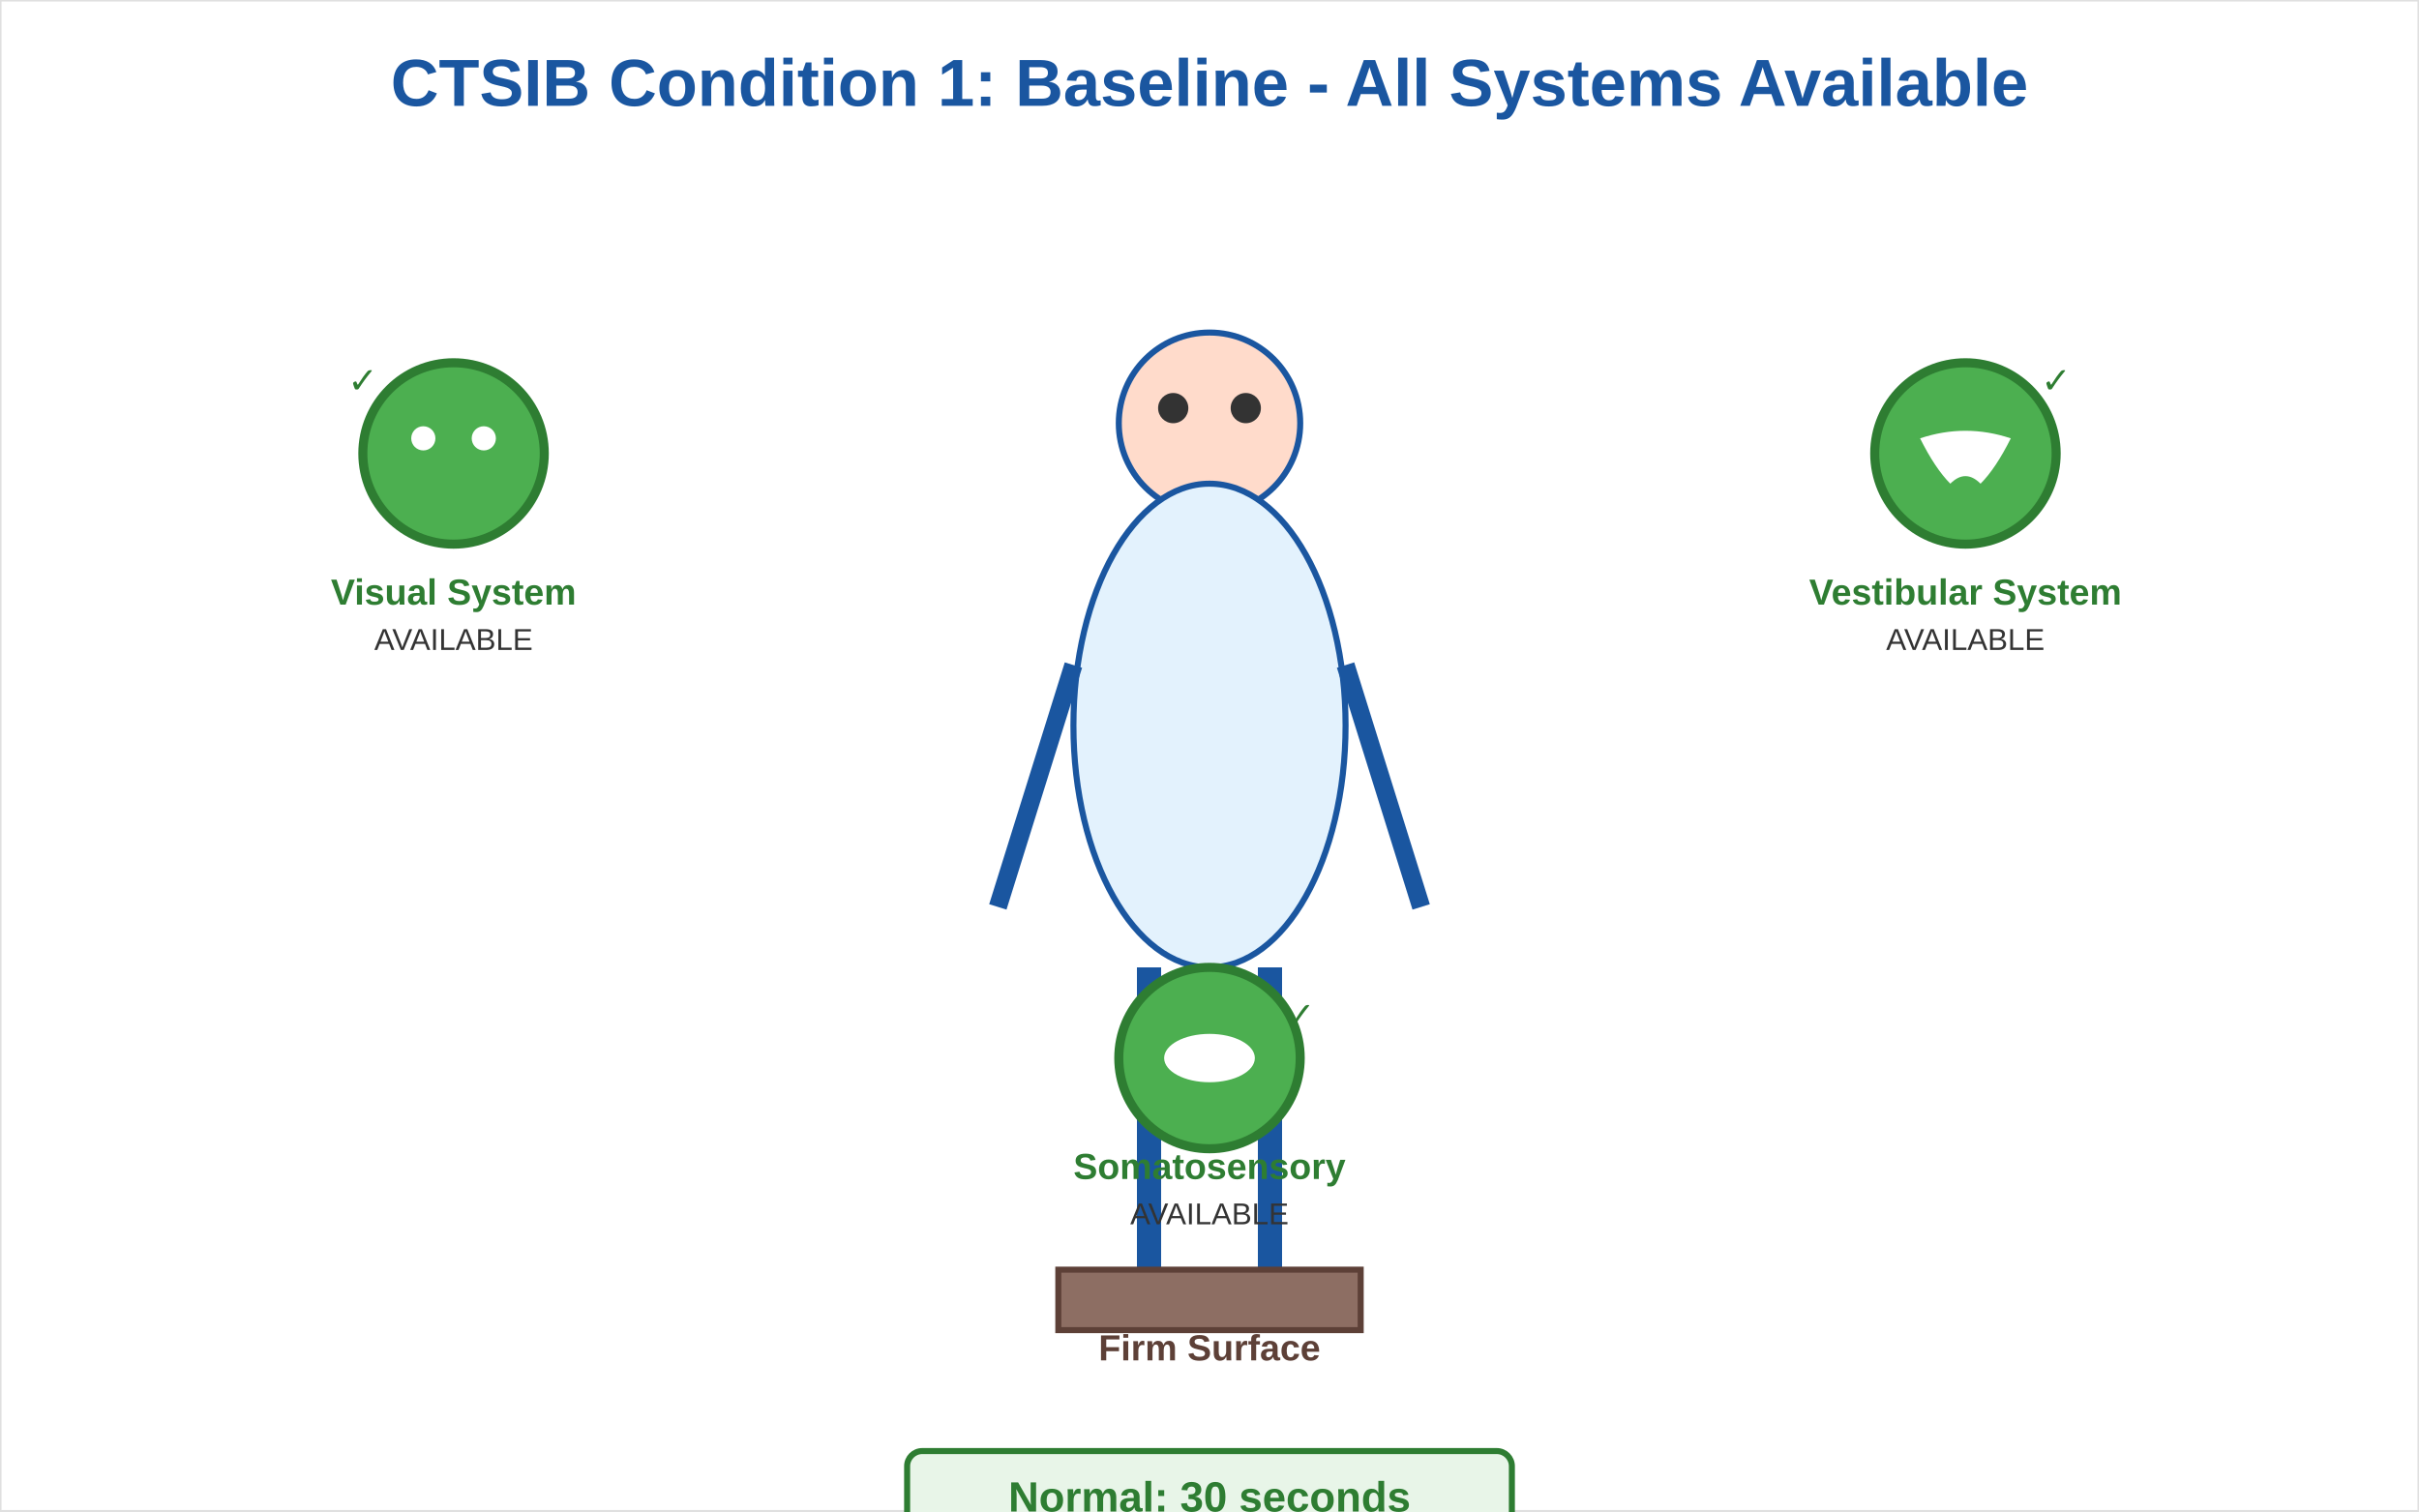
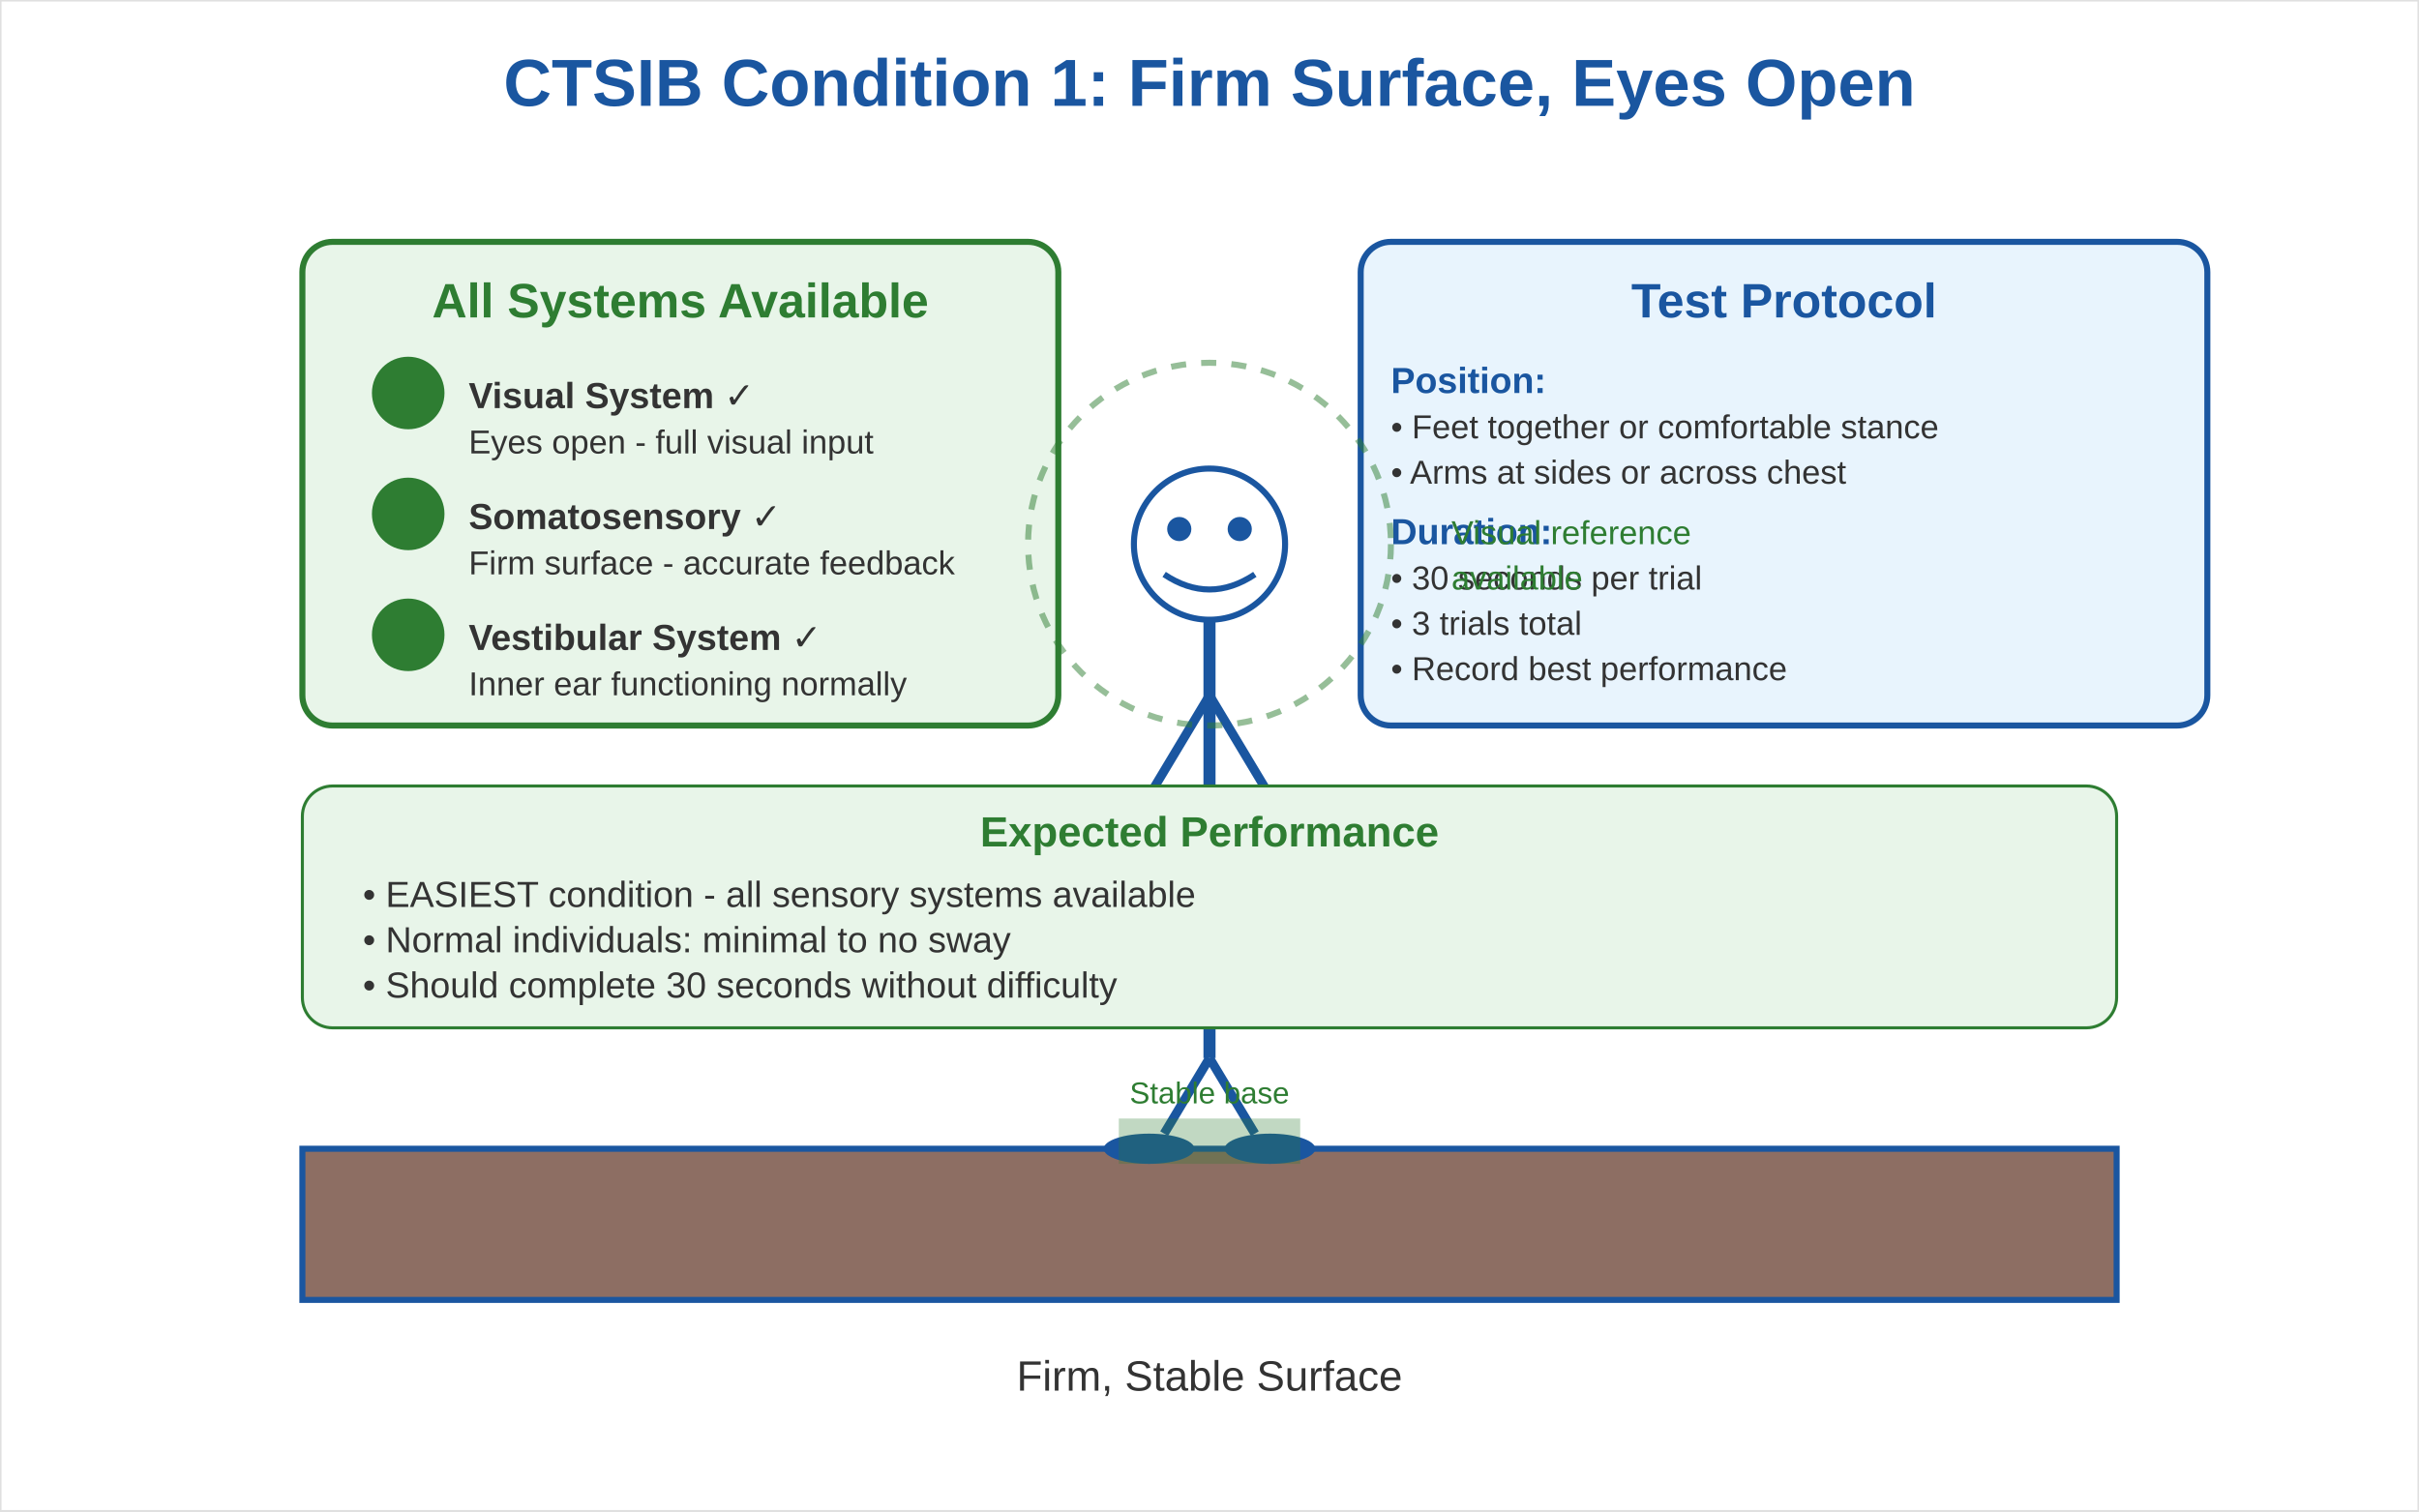
- <svg xmlns="http://www.w3.org/2000/svg" width="800" height="500">
+ <svg xmlns="http://www.w3.org/2000/svg" width="800" height="500" viewBox="0 0 800 500">
  <rect width="800" height="500" fill="white" stroke="#e0e0e0" stroke-width="1" />
-   <text x="400" y="35" font-family="Arial, sans-serif" font-size="22" font-weight="bold" fill="#1a56a0" text-anchor="middle">
-     CTSIB Condition 1: Baseline - All Systems Available
+   <text x="400" y="35" text-anchor="middle" font-family="Arial, sans-serif" font-size="22" font-weight="bold" fill="#1a56a0">
+     CTSIB Condition 1: Firm Surface, Eyes Open
  </text>
-   <circle cx="400" cy="140" r="30" fill="#ffdbcb" stroke="#1a56a0" stroke-width="2" />
-   <circle cx="388" cy="135" r="5" fill="#333333" />
-   <circle cx="412" cy="135" r="5" fill="#333333" />
-   <ellipse cx="400" cy="240" rx="45" ry="80" fill="#e3f2fd" stroke="#1a56a0" stroke-width="2" />
-   <line x1="355" y1="220" x2="330" y2="300" stroke="#1a56a0" stroke-width="6" />
-   <line x1="445" y1="220" x2="470" y2="300" stroke="#1a56a0" stroke-width="6" />
-   <line x1="380" y1="320" x2="380" y2="420" stroke="#1a56a0" stroke-width="8" />
-   <line x1="420" y1="320" x2="420" y2="420" stroke="#1a56a0" stroke-width="8" />
-   <rect x="350" y="420" width="100" height="20" fill="#8d6e63" stroke="#5d4037" stroke-width="2" />
-   <text x="400" y="450" font-family="Arial, sans-serif" font-size="12" fill="#5d4037" text-anchor="middle" font-weight="bold">Firm Surface</text>
-   <circle cx="150" cy="150" r="30" fill="#4caf50" stroke="#2e7d32" stroke-width="3" />
-   <circle cx="140" cy="145" r="4" fill="white" />
-   <circle cx="160" cy="145" r="4" fill="white" />
-   <text x="120" y="130" font-family="Arial, sans-serif" font-size="12" fill="#2e7d32" text-anchor="middle" font-weight="bold">✓</text>
-   <text x="150" y="200" font-family="Arial, sans-serif" font-size="12" fill="#2e7d32" text-anchor="middle" font-weight="bold">Visual System</text>
-   <text x="150" y="215" font-family="Arial, sans-serif" font-size="10" fill="#333333" text-anchor="middle">AVAILABLE</text>
-   <circle cx="650" cy="150" r="30" fill="#4caf50" stroke="#2e7d32" stroke-width="3" />
-   <path d="M635 145 Q650 140, 665 145 Q660 155, 655 160 Q650 155, 645 160 Q640 155, 635 145" fill="white" />
-   <text x="680" y="130" font-family="Arial, sans-serif" font-size="12" fill="#2e7d32" text-anchor="middle" font-weight="bold">✓</text>
-   <text x="650" y="200" font-family="Arial, sans-serif" font-size="12" fill="#2e7d32" text-anchor="middle" font-weight="bold">Vestibular System</text>
-   <text x="650" y="215" font-family="Arial, sans-serif" font-size="10" fill="#333333" text-anchor="middle">AVAILABLE</text>
-   <circle cx="400" cy="350" r="30" fill="#4caf50" stroke="#2e7d32" stroke-width="3" />
-   <ellipse cx="400" cy="350" rx="15" ry="8" fill="white" />
-   <text x="430" y="340" font-family="Arial, sans-serif" font-size="12" fill="#2e7d32" text-anchor="middle" font-weight="bold">✓</text>
-   <text x="400" y="390" font-family="Arial, sans-serif" font-size="12" fill="#2e7d32" text-anchor="middle" font-weight="bold">Somatosensory</text>
-   <text x="400" y="405" font-family="Arial, sans-serif" font-size="10" fill="#333333" text-anchor="middle">AVAILABLE</text>
-   <rect x="300" y="480" width="200" height="40" fill="#e8f5e8" stroke="#2e7d32" stroke-width="2" rx="5" />
-   <text x="400" y="500" font-family="Arial, sans-serif" font-size="14" fill="#2e7d32" text-anchor="middle" font-weight="bold">Normal: 30 seconds</text>
+   <rect x="100" y="380" width="600" height="50" fill="#8d6e63" stroke="#1a56a0" stroke-width="2" />
+   <text x="400" y="460" text-anchor="middle" font-family="Arial, sans-serif" font-size="14" fill="#333">Firm, Stable Surface</text>
+   <circle cx="400" cy="180" r="25" fill="white" stroke="#1a56a0" stroke-width="2" />
+   <circle cx="390" cy="175" r="4" fill="#1a56a0" />
+   <circle cx="410" cy="175" r="4" fill="#1a56a0" />
+   <path d="M 385 190 Q 400 200 415 190" stroke="#1a56a0" stroke-width="2" fill="none" />
+   <line x1="400" y1="205" x2="400" y2="350" stroke="#1a56a0" stroke-width="4" />
+   <line x1="400" y1="230" x2="370" y2="280" stroke="#1a56a0" stroke-width="3" />
+   <line x1="370" y1="280" x2="360" y2="320" stroke="#1a56a0" stroke-width="3" />
+   <line x1="400" y1="230" x2="430" y2="280" stroke="#1a56a0" stroke-width="3" />
+   <line x1="430" y1="280" x2="440" y2="320" stroke="#1a56a0" stroke-width="3" />
+   <line x1="400" y1="350" x2="385" y2="375" stroke="#1a56a0" stroke-width="3" />
+   <line x1="400" y1="350" x2="415" y2="375" stroke="#1a56a0" stroke-width="3" />
+   <ellipse cx="380" cy="380" rx="15" ry="5" fill="#1a56a0" />
+   <ellipse cx="420" cy="380" rx="15" ry="5" fill="#1a56a0" />
+   <rect x="100" y="80" width="250" height="160" fill="#e8f5e9" stroke="#2e7d32" stroke-width="2" rx="10" />
+   <text x="225" y="105" text-anchor="middle" font-family="Arial, sans-serif" font-size="16" font-weight="bold" fill="#2e7d32">All Systems Available</text>
+   <circle cx="135" cy="130" r="12" fill="#2e7d32" />
+   <text x="155" y="135" font-family="Arial, sans-serif" font-size="12" font-weight="bold" fill="#333">Visual System ✓</text>
+   <text x="155" y="150" font-family="Arial, sans-serif" font-size="11" fill="#333">Eyes open - full visual input</text>
+   <circle cx="135" cy="170" r="12" fill="#2e7d32" />
+   <text x="155" y="175" font-family="Arial, sans-serif" font-size="12" font-weight="bold" fill="#333">Somatosensory ✓</text>
+   <text x="155" y="190" font-family="Arial, sans-serif" font-size="11" fill="#333">Firm surface - accurate feedback</text>
+   <circle cx="135" cy="210" r="12" fill="#2e7d32" />
+   <text x="155" y="215" font-family="Arial, sans-serif" font-size="12" font-weight="bold" fill="#333">Vestibular System ✓</text>
+   <text x="155" y="230" font-family="Arial, sans-serif" font-size="11" fill="#333">Inner ear functioning normally</text>
+   <rect x="450" y="80" width="280" height="160" fill="#e8f4fd" stroke="#1a56a0" stroke-width="2" rx="10" />
+   <text x="590" y="105" text-anchor="middle" font-family="Arial, sans-serif" font-size="16" font-weight="bold" fill="#1a56a0">Test Protocol</text>
+   <text x="460" y="130" font-family="Arial, sans-serif" font-size="12" font-weight="bold" fill="#1a56a0">Position:</text>
+   <text x="460" y="145" font-family="Arial, sans-serif" font-size="11" fill="#333">• Feet together or comfortable stance</text>
+   <text x="460" y="160" font-family="Arial, sans-serif" font-size="11" fill="#333">• Arms at sides or across chest</text>
+   <text x="460" y="180" font-family="Arial, sans-serif" font-size="12" font-weight="bold" fill="#1a56a0">Duration:</text>
+   <text x="460" y="195" font-family="Arial, sans-serif" font-size="11" fill="#333">• 30 seconds per trial</text>
+   <text x="460" y="210" font-family="Arial, sans-serif" font-size="11" fill="#333">• 3 trials total</text>
+   <text x="460" y="225" font-family="Arial, sans-serif" font-size="11" fill="#333">• Record best performance</text>
+   <rect x="100" y="260" width="600" height="80" fill="#e8f5e9" stroke="#2e7d32" stroke-width="1" rx="10" />
+   <text x="400" y="280" text-anchor="middle" font-family="Arial, sans-serif" font-size="14" font-weight="bold" fill="#2e7d32">Expected Performance</text>
+   <text x="120" y="300" font-family="Arial, sans-serif" font-size="12" fill="#333">• EASIEST condition - all sensory systems available</text>
+   <text x="120" y="315" font-family="Arial, sans-serif" font-size="12" fill="#333">• Normal individuals: minimal to no sway</text>
+   <text x="120" y="330" font-family="Arial, sans-serif" font-size="12" fill="#333">• Should complete 30 seconds without difficulty</text>
+   <circle cx="400" cy="180" r="60" fill="none" stroke="#2e7d32" stroke-width="2" stroke-dasharray="5,5" opacity="0.5" />
+   <text x="480" y="180" font-family="Arial, sans-serif" font-size="11" fill="#2e7d32">Visual reference</text>
+   <text x="480" y="195" font-family="Arial, sans-serif" font-size="11" fill="#2e7d32">available</text>
+   <rect x="370" y="370" width="60" height="15" fill="#2e7d32" opacity="0.3" />
+   <text x="400" y="365" text-anchor="middle" font-family="Arial, sans-serif" font-size="10" fill="#2e7d32">Stable base</text>
</svg>
